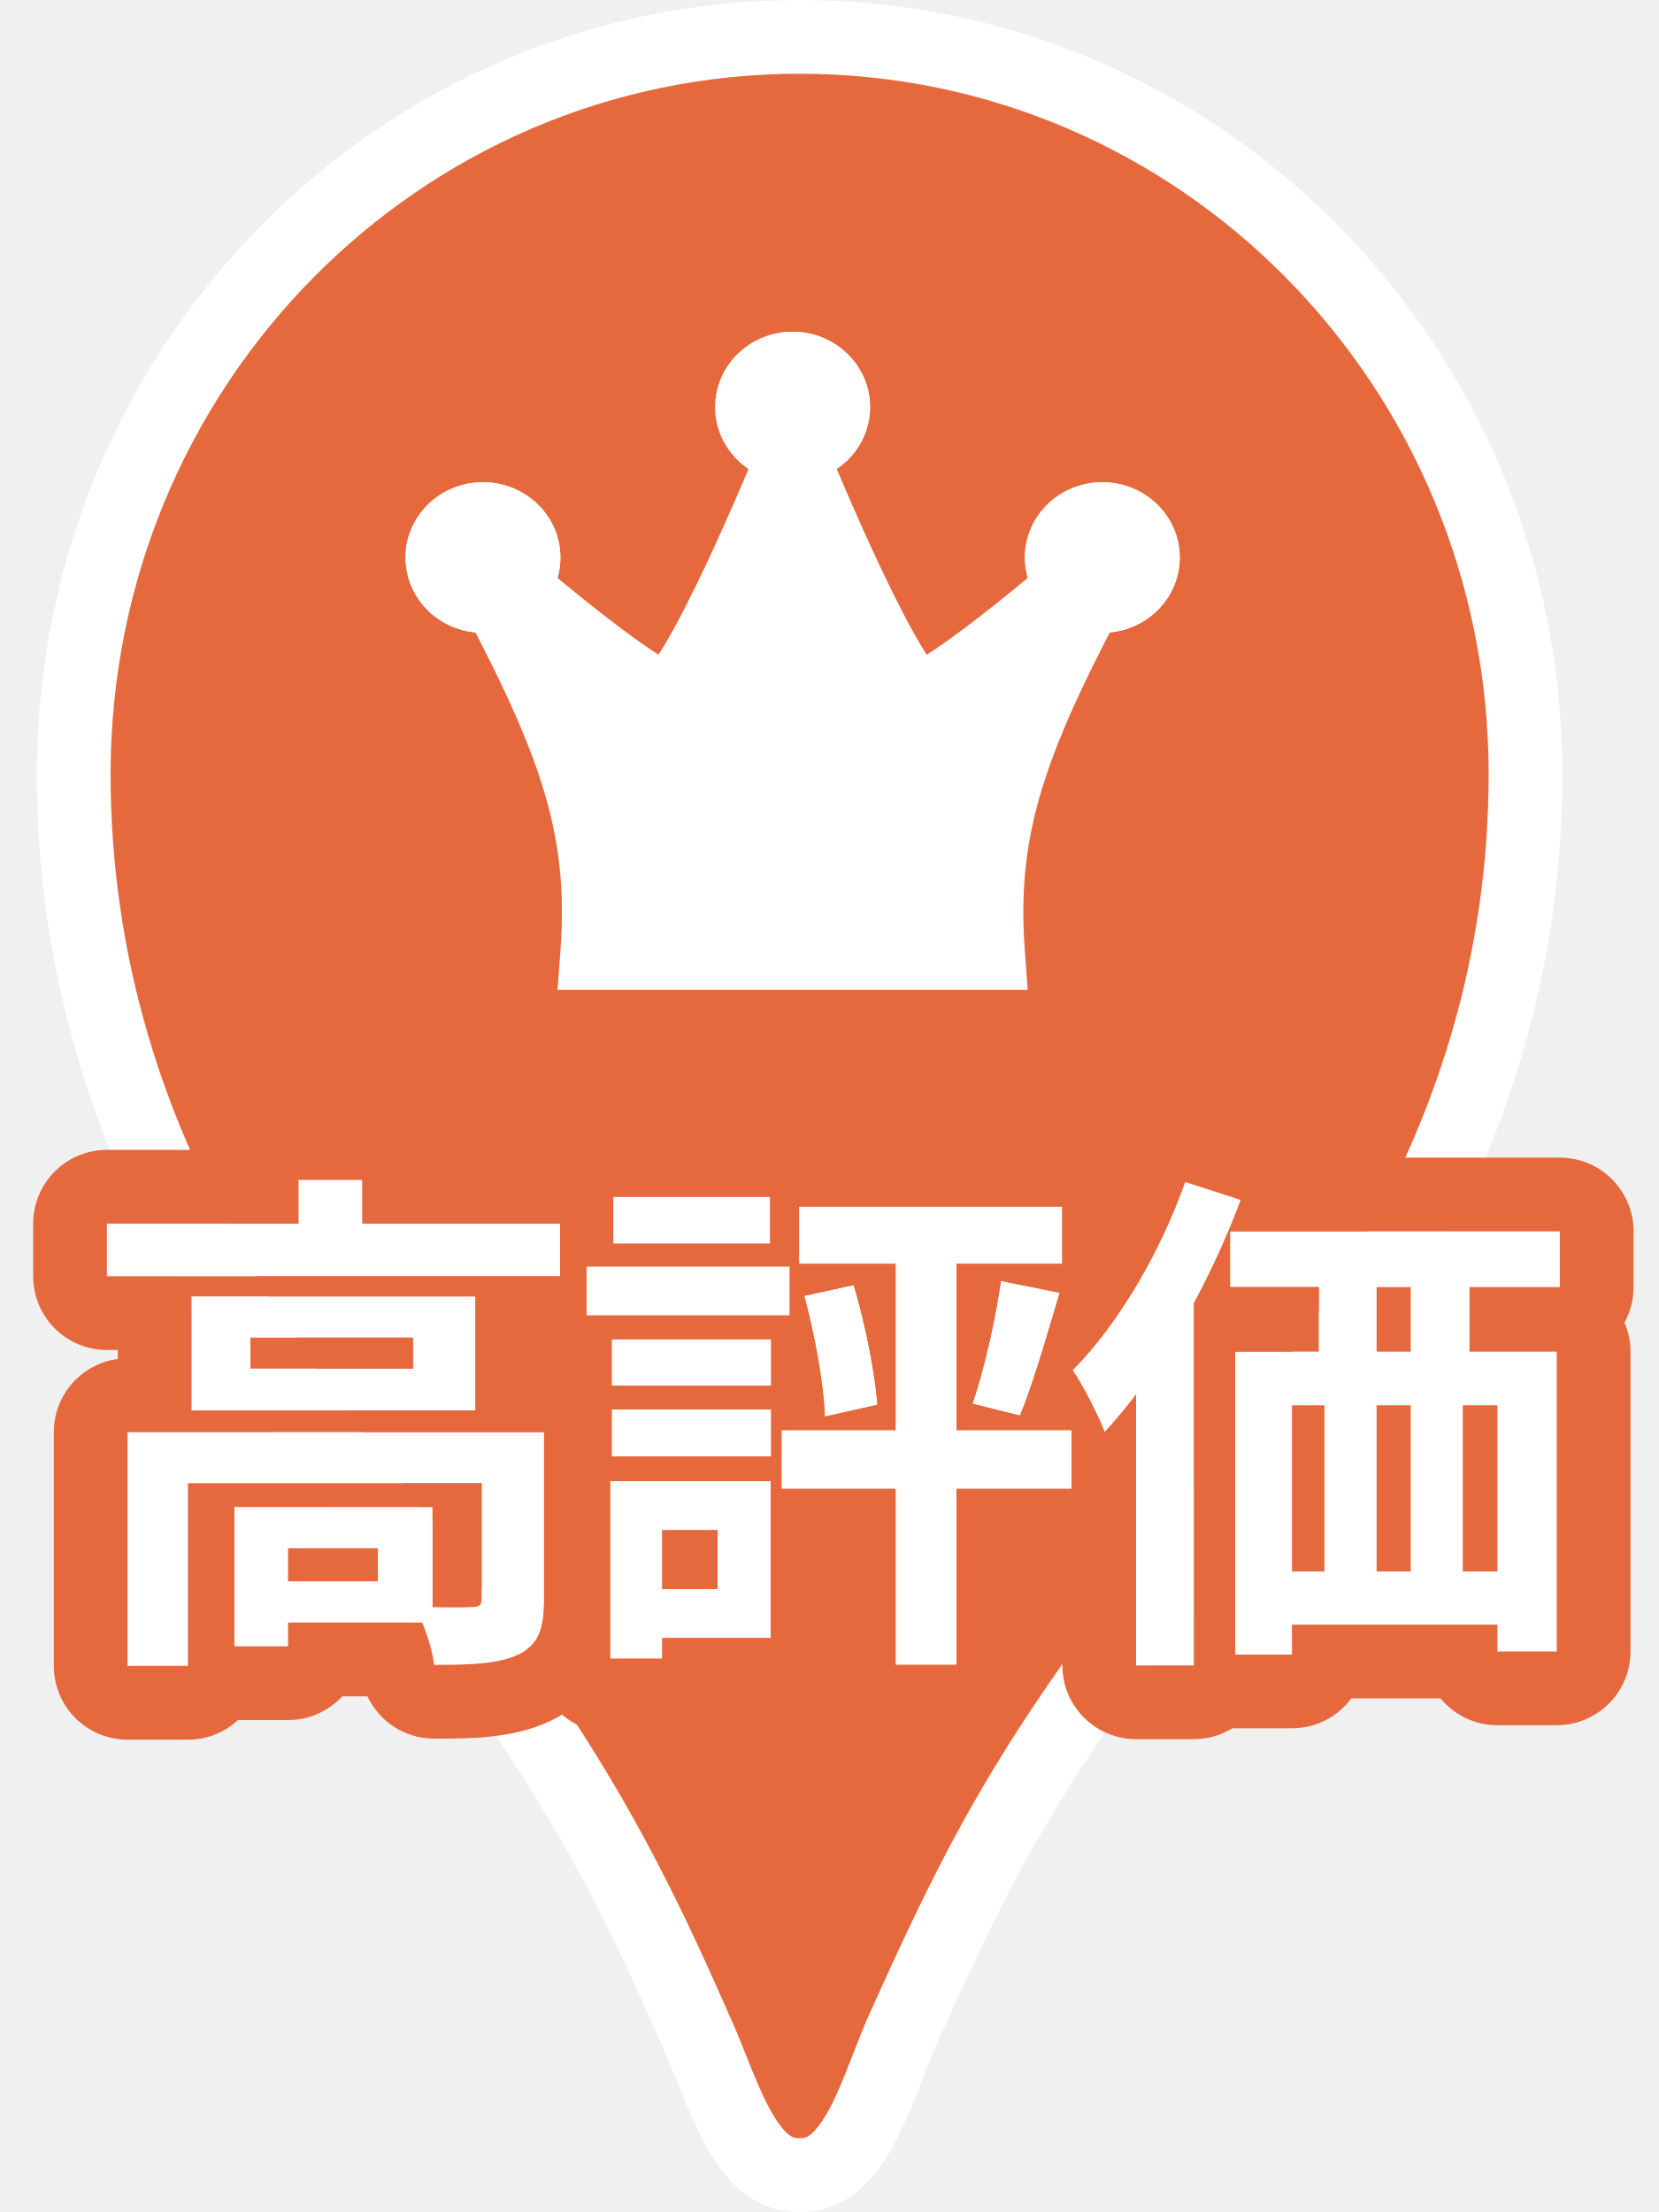
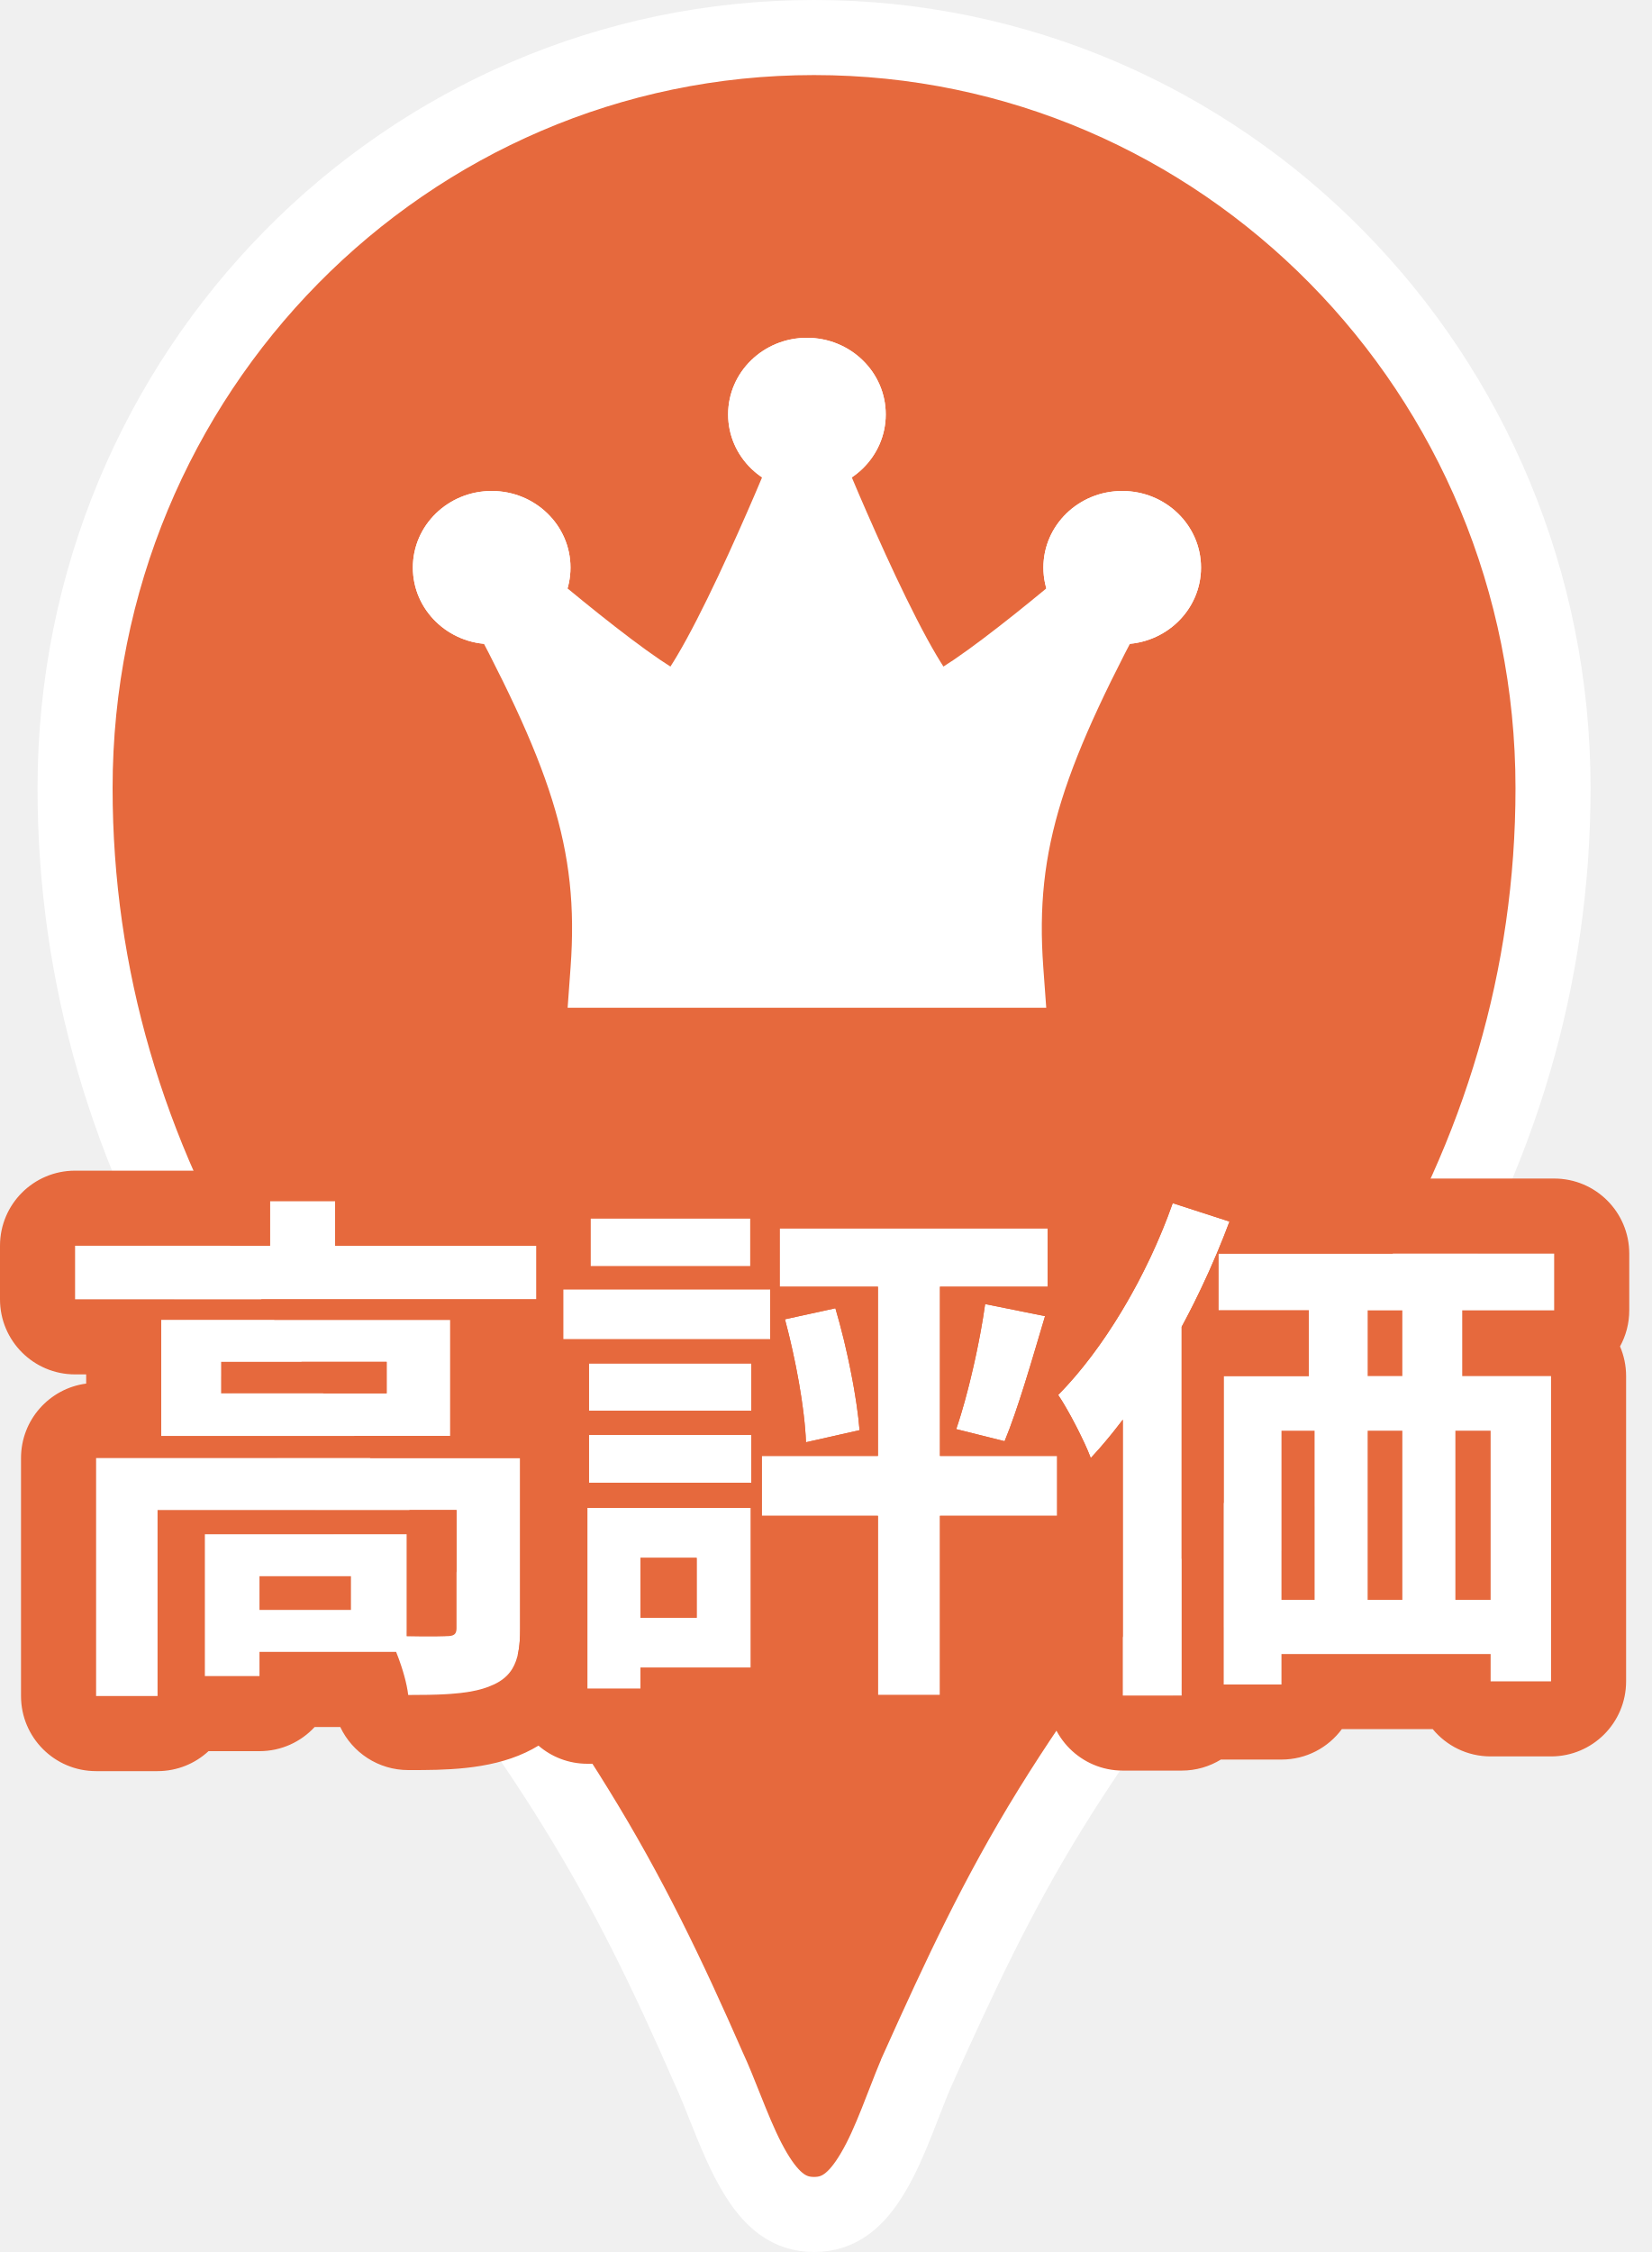
- <svg xmlns="http://www.w3.org/2000/svg" width="45" height="60" viewBox="0 0 45 60" fill="none">
-   <path d="M6.022 35.001L6.021 34.999C3.42 30.735 2 26.024 2 21C2 9.928 10.818 1 21.69 1C32.562 1 41.379 9.928 41.379 21C41.379 26.023 39.959 30.733 37.331 34.995L37.331 34.995L37.326 35.003C35.954 37.276 34.36 39.388 32.727 41.538C32.679 41.601 32.631 41.664 32.583 41.728C31.006 43.803 29.397 45.92 27.992 48.194L27.991 48.195C26.565 50.505 25.567 52.656 24.472 55.09L24.472 55.091C24.334 55.398 24.195 55.758 24.061 56.103C24.004 56.249 23.949 56.393 23.894 56.53C23.7 57.018 23.503 57.471 23.273 57.862C22.816 58.642 22.345 59 21.69 59C21.035 59 20.563 58.642 20.101 57.86C19.869 57.467 19.669 57.013 19.47 56.523C19.42 56.4 19.369 56.272 19.317 56.142C19.175 55.785 19.027 55.411 18.877 55.089C17.806 52.644 16.781 50.499 15.359 48.196C13.93 45.869 12.291 43.712 10.688 41.602L10.623 41.515C8.989 39.364 7.395 37.259 6.022 35.001Z" fill="#E6693D" stroke="white" stroke-width="2" />
+ <svg xmlns="http://www.w3.org/2000/svg" width="44" height="60" viewBox="0 0 44 60" fill="none">
+   <path d="M6.022 35.001L6.021 34.999C3.42 30.735 2 26.024 2 21C2 9.928 10.818 1 21.69 1C32.562 1 41.379 9.928 41.379 21C41.379 26.023 39.959 30.733 37.331 34.995L37.331 34.995L37.326 35.003C35.954 37.276 34.36 39.388 32.727 41.538L32.583 41.728C31.006 43.803 29.397 45.92 27.992 48.194L27.991 48.195C26.565 50.505 25.567 52.656 24.472 55.09L24.472 55.091C24.334 55.398 24.195 55.758 24.061 56.103C24.004 56.249 23.949 56.393 23.894 56.53C23.7 57.018 23.503 57.471 23.273 57.862C22.816 58.642 22.345 59 21.69 59C21.035 59 20.563 58.642 20.101 57.86C19.869 57.467 19.669 57.013 19.47 56.523C19.42 56.4 19.369 56.272 19.317 56.142C19.175 55.785 19.027 55.411 18.877 55.089C17.806 52.644 16.781 50.499 15.359 48.195C13.929 45.868 12.291 43.711 10.688 41.602L10.623 41.515C8.989 39.364 7.395 37.259 6.022 35.001Z" fill="#E6693D" stroke="white" stroke-width="2" />
  <path d="M24.913 18.975C24.125 18.975 21.5 12.571 21.5 12.571C21.5 12.571 18.875 18.975 18.087 18.975C17.3 18.975 13.1 15.316 13.1 15.316C15.625 19.977 16.502 22.36 16.25 25.836H26.75C26.498 22.36 27.375 19.977 29.9 15.316C29.9 15.316 25.7 18.975 24.913 18.975Z" fill="white" />
  <path fill-rule="evenodd" clip-rule="evenodd" d="M22.476 12.198L21.5 9.816L20.524 12.198L20.517 12.215L20.495 12.266C20.476 12.312 20.448 12.38 20.412 12.466C20.34 12.639 20.236 12.886 20.108 13.182C19.852 13.777 19.504 14.566 19.134 15.353C18.76 16.145 18.374 16.911 18.042 17.469C17.977 17.579 17.917 17.675 17.863 17.759C17.777 17.705 17.683 17.644 17.58 17.574C17.108 17.253 16.534 16.815 15.966 16.363C15.403 15.914 14.861 15.463 14.46 15.124C14.259 14.955 14.095 14.814 13.98 14.715C13.923 14.666 13.878 14.627 13.848 14.601L13.814 14.572L13.804 14.563L12.17 15.786C14.672 20.405 15.434 22.579 15.203 25.765L15.124 26.85H27.876L27.797 25.765C27.566 22.579 28.328 20.405 30.83 15.786L29.197 14.563L29.186 14.572L29.152 14.601C29.122 14.627 29.077 14.666 29.02 14.715C28.905 14.814 28.741 14.955 28.54 15.124C28.139 15.463 27.597 15.914 27.034 16.363C26.466 16.815 25.892 17.253 25.42 17.574C25.317 17.644 25.223 17.705 25.137 17.759C25.083 17.675 25.023 17.579 24.958 17.469C24.626 16.911 24.24 16.145 23.866 15.353C23.496 14.566 23.148 13.777 22.892 13.182C22.764 12.886 22.66 12.639 22.588 12.466C22.552 12.38 22.524 12.312 22.505 12.266L22.483 12.215L22.476 12.198ZM24.73 17.984C24.721 17.987 24.722 17.986 24.732 17.983C24.731 17.984 24.73 17.984 24.73 17.984ZM26.896 19.046C26.805 19.111 26.716 19.173 26.628 19.232C26.362 19.414 26.096 19.581 25.855 19.708C25.735 19.771 25.603 19.834 25.467 19.883C25.347 19.927 25.146 19.989 24.913 19.989C24.514 19.989 24.228 19.799 24.1 19.704C23.949 19.59 23.823 19.456 23.724 19.339C23.525 19.101 23.325 18.796 23.137 18.479C22.755 17.837 22.337 17.002 21.955 16.193C21.797 15.858 21.644 15.524 21.5 15.204C21.356 15.524 21.203 15.858 21.045 16.193C20.663 17.002 20.245 17.837 19.863 18.479C19.675 18.796 19.475 19.101 19.276 19.339C19.177 19.456 19.051 19.59 18.9 19.704C18.772 19.799 18.486 19.989 18.087 19.989C17.854 19.989 17.653 19.927 17.533 19.883C17.397 19.834 17.265 19.771 17.145 19.708C16.904 19.581 16.638 19.414 16.372 19.232C16.284 19.173 16.195 19.111 16.104 19.046C16.957 21.09 17.353 22.823 17.341 24.822H25.659C25.647 22.823 26.043 21.09 26.896 19.046ZM18.27 17.984C18.27 17.984 18.269 17.984 18.268 17.983C18.278 17.986 18.279 17.987 18.27 17.984Z" fill="white" />
  <path d="M23.6 11.041C23.6 12.168 22.66 13.082 21.5 13.082C20.34 13.082 19.4 12.168 19.4 11.041C19.4 9.914 20.34 9 21.5 9C22.66 9 23.6 9.914 23.6 11.041Z" fill="white" />
  <path fill-rule="evenodd" clip-rule="evenodd" d="M21.5 13.082C22.66 13.082 23.6 12.168 23.6 11.041C23.6 9.914 22.66 9 21.5 9C20.34 9 19.4 9.914 19.4 11.041C19.4 12.168 20.34 13.082 21.5 13.082Z" fill="white" />
  <path d="M15.2 15.122C15.2 16.249 14.26 17.163 13.1 17.163C11.94 17.163 11 16.249 11 15.122C11 13.995 11.94 13.081 13.1 13.081C14.26 13.081 15.2 13.995 15.2 15.122Z" fill="white" />
  <path fill-rule="evenodd" clip-rule="evenodd" d="M13.1 17.163C14.26 17.163 15.2 16.249 15.2 15.122C15.2 13.995 14.26 13.081 13.1 13.081C11.94 13.081 11 13.995 11 15.122C11 16.249 11.94 17.163 13.1 17.163Z" fill="white" />
  <path d="M32 15.122C32 16.249 31.06 17.163 29.9 17.163C28.74 17.163 27.8 16.249 27.8 15.122C27.8 13.995 28.74 13.081 29.9 13.081C31.06 13.081 32 13.995 32 15.122Z" fill="white" />
  <path fill-rule="evenodd" clip-rule="evenodd" d="M29.9 17.163C31.06 17.163 32 16.249 32 15.122C32 13.995 31.06 13.081 29.9 13.081C28.74 13.081 27.8 13.995 27.8 15.122C27.8 16.249 28.74 17.163 29.9 17.163Z" fill="white" />
-   <path d="M2.9 33.19V34.618H15.192V33.19H2.9ZM8.094 32V33.904H9.83V32H8.094ZM3.46 38.846V45.188H5.098V40.232H13.694V38.846H3.46ZM13.064 38.846V43.368C13.064 43.536 13.008 43.592 12.798 43.592C12.602 43.606 11.888 43.606 11.258 43.578C11.482 44.012 11.72 44.684 11.776 45.16C12.784 45.16 13.526 45.132 14.058 44.88C14.604 44.628 14.758 44.18 14.758 43.41V38.846H13.064ZM6.358 40.876V44.656H7.814V40.876H6.358ZM7.086 40.876V41.996H10.25V42.892H7.086V44.012H11.734V40.876H7.086ZM6.792 36.284H11.202V37.124H6.792V36.284ZM5.196 35.164V38.258H12.896V35.164H5.196Z" fill="white" />
-   <path d="M27.148 34.744C27.008 35.766 26.686 37.18 26.378 38.076L27.666 38.398C28.016 37.558 28.394 36.242 28.744 35.066L27.148 34.744ZM21.814 35.15C22.094 36.186 22.346 37.544 22.374 38.426L23.802 38.104C23.732 37.222 23.466 35.892 23.158 34.856L21.814 35.15ZM21.674 32.728V34.282H28.814V32.728H21.674ZM21.198 38.79V40.386H29.066V38.79H21.198ZM24.292 33.274V45.16H25.944V33.274H24.292ZM16.592 36.326V37.586H20.918V36.326H16.592ZM16.634 32.462V33.736H20.89V32.462H16.634ZM16.592 38.23V39.504H20.918V38.23H16.592ZM15.906 34.352V35.682H21.422V34.352H15.906ZM17.362 40.176V41.506H19.462V43.102H17.362V44.432H20.904V40.176H17.362ZM16.55 40.176V44.992H17.964V40.176H16.55Z" fill="white" />
-   <path d="M33.364 33.4V34.912H42.31V33.4H33.364ZM33.504 36.662V44.88H35.044V38.118H40.616V44.796H42.226V36.662H33.504ZM35.772 33.596V37.74H37.34V33.596H35.772ZM38.264 33.582V37.726H39.86V33.582H38.264ZM34.204 42.626V44.068H41.806V42.626H34.204ZM35.926 37.726V43.746H37.34V37.726H35.926ZM38.264 37.726V43.732H39.678V37.726H38.264ZM32.146 32.056C31.46 34.002 30.312 35.934 29.094 37.166C29.374 37.572 29.822 38.454 29.962 38.846C31.418 37.292 32.804 34.842 33.658 32.546L32.146 32.056ZM30.816 35.962V45.174H32.384V34.408V34.394L30.816 35.962Z" fill="white" />
-   <path fill-rule="evenodd" clip-rule="evenodd" d="M0.9 33.19C0.9 32.085 1.795 31.19 2.9 31.19H6.265C6.576 30.489 7.278 30 8.094 30H9.83C10.646 30 11.348 30.489 11.659 31.19H15.091C15.457 30.745 16.013 30.462 16.634 30.462H20.89C21.253 30.462 21.594 30.559 21.887 30.728H28.814C29.389 30.728 29.907 30.97 30.272 31.358C30.644 30.357 31.742 29.823 32.763 30.153L34.275 30.643C34.691 30.779 35.049 31.046 35.297 31.4H42.31C43.415 31.4 44.31 32.295 44.31 33.4V34.912C44.31 35.26 44.221 35.588 44.064 35.873C44.168 36.115 44.226 36.382 44.226 36.662V44.796C44.226 45.901 43.331 46.796 42.226 46.796H40.616C39.995 46.796 39.439 46.513 39.073 46.068H36.653C36.289 46.561 35.704 46.88 35.044 46.88H33.504C33.479 46.88 33.455 46.88 33.431 46.879C33.126 47.066 32.768 47.174 32.384 47.174H30.816C29.711 47.174 28.816 46.279 28.816 45.174V42.386H27.944V45.16C27.944 46.265 27.049 47.16 25.944 47.16H24.292C23.401 47.16 22.647 46.578 22.388 45.773C22.022 46.178 21.493 46.432 20.904 46.432H19.352C18.992 46.779 18.503 46.992 17.964 46.992H16.55C16.052 46.992 15.597 46.81 15.246 46.509C15.137 46.576 15.023 46.637 14.905 46.692C13.909 47.16 12.707 47.16 11.823 47.16C11.807 47.16 11.791 47.16 11.776 47.16C10.983 47.16 10.288 46.696 9.966 46.012H9.284C8.919 46.408 8.395 46.656 7.814 46.656H6.456C6.1 46.986 5.622 47.188 5.098 47.188H3.46C2.355 47.188 1.46 46.293 1.46 45.188V38.846C1.46 37.831 2.216 36.992 3.196 36.863V36.618H2.9C1.795 36.618 0.9 35.723 0.9 34.618V33.19ZM3.46 38.846V45.188H5.098V40.232H13.064V43.368C13.064 43.383 13.064 43.397 13.063 43.41C13.053 43.545 12.989 43.592 12.798 43.592C12.787 43.593 12.774 43.594 12.759 43.594C12.757 43.594 12.754 43.594 12.752 43.595C12.627 43.6 12.396 43.603 12.121 43.6C12.011 43.599 11.895 43.597 11.776 43.595C11.762 43.595 11.748 43.594 11.734 43.594V40.876H6.358V44.656H7.814V44.012H11.454C11.502 44.13 11.547 44.254 11.588 44.378C11.648 44.558 11.699 44.74 11.734 44.909C11.752 44.997 11.767 45.081 11.776 45.16C12.153 45.16 12.493 45.156 12.798 45.138C12.835 45.136 12.872 45.133 12.908 45.131C13.096 45.117 13.271 45.097 13.432 45.069C13.667 45.027 13.875 44.967 14.058 44.88C14.283 44.776 14.441 44.639 14.55 44.46C14.705 44.204 14.758 43.863 14.758 43.41V38.846H3.46ZM12.896 38.258V35.164H5.196V38.258H12.896ZM11.202 37.124V36.284H6.792V37.124H11.202ZM15.192 34.618V33.19H9.83V32H8.094V33.19H2.9V34.618H15.192ZM16.634 32.462V33.736H20.89V32.462H16.634ZM21.674 32.728V34.282H24.292V38.79H21.198V40.386H24.292V45.16H25.944V40.386H29.066V38.79H25.944V34.282H28.814V32.728H21.674ZM26.378 38.076C26.399 38.015 26.42 37.953 26.441 37.887C26.545 37.562 26.65 37.185 26.747 36.79C26.754 36.763 26.76 36.735 26.767 36.707C26.801 36.567 26.834 36.425 26.866 36.282C26.876 36.236 26.886 36.19 26.896 36.144C27.002 35.653 27.09 35.165 27.148 34.744L28.744 35.066C28.707 35.191 28.669 35.318 28.631 35.446C28.549 35.723 28.466 36.005 28.382 36.282C28.368 36.328 28.354 36.374 28.34 36.42C28.302 36.545 28.264 36.668 28.226 36.79C28.205 36.857 28.184 36.923 28.164 36.989C28.09 37.221 28.017 37.445 27.944 37.656C27.896 37.797 27.847 37.931 27.8 38.059C27.756 38.174 27.713 38.283 27.671 38.386C27.669 38.39 27.668 38.394 27.666 38.398L26.378 38.076ZM29.417 36.821C29.31 36.941 29.202 37.056 29.094 37.166C29.298 37.462 29.591 38.01 29.789 38.438C29.851 38.57 29.903 38.692 29.941 38.79C29.949 38.81 29.956 38.828 29.962 38.846C29.979 38.828 29.997 38.809 30.014 38.79C30.127 38.668 30.239 38.541 30.351 38.408C30.362 38.395 30.373 38.382 30.384 38.369C30.529 38.195 30.674 38.013 30.816 37.824V45.174H32.384V35.352C32.462 35.206 32.539 35.059 32.614 34.912C32.624 34.894 32.633 34.875 32.643 34.856C32.666 34.811 32.688 34.766 32.711 34.721C32.763 34.617 32.814 34.513 32.864 34.408C32.866 34.403 32.869 34.399 32.871 34.394C32.871 34.394 32.871 34.394 32.871 34.394C33.029 34.064 33.179 33.732 33.319 33.4C33.334 33.364 33.349 33.328 33.364 33.292C33.417 33.165 33.468 33.038 33.518 32.912C33.535 32.869 33.552 32.825 33.568 32.782C33.594 32.716 33.619 32.65 33.644 32.584C33.649 32.571 33.653 32.559 33.658 32.546L32.146 32.056C32.102 32.181 32.056 32.305 32.009 32.429C31.884 32.756 31.746 33.08 31.599 33.4C31.577 33.447 31.555 33.495 31.532 33.542C31.477 33.658 31.421 33.772 31.364 33.886C31.278 34.058 31.189 34.227 31.097 34.394C31.094 34.399 31.092 34.403 31.089 34.408C30.977 34.611 30.862 34.811 30.743 35.005C30.631 35.19 30.516 35.369 30.398 35.544C30.396 35.548 30.393 35.552 30.39 35.556C30.388 35.559 30.386 35.562 30.384 35.566C30.293 35.701 30.2 35.833 30.106 35.962C29.883 36.269 29.652 36.557 29.417 36.821ZM33.364 33.4V34.912H35.772V36.662H33.504V44.88H35.044V44.068H40.616V44.796H42.226V36.662H39.86V34.912H42.31V33.4H33.364ZM37.34 34.912H38.264V36.662H37.34V34.912ZM35.044 42.626H35.926V38.118H35.044V42.626ZM37.34 42.626H38.264V38.118H37.34V42.626ZM39.678 42.626H40.616V38.118H39.678V42.626ZM20.918 39.504V38.23H16.592V39.504H20.918ZM16.55 40.176V44.992H17.964V44.432H20.904V40.176H16.55ZM17.964 41.506V43.102H19.462V41.506H17.964ZM20.918 37.586V36.326H16.592V37.586H20.918ZM23.802 38.104C23.772 37.728 23.707 37.271 23.618 36.79C23.587 36.623 23.553 36.453 23.517 36.282C23.485 36.132 23.451 35.982 23.416 35.834C23.404 35.783 23.392 35.732 23.38 35.682C23.31 35.396 23.235 35.117 23.158 34.856L21.814 35.15C21.823 35.182 21.831 35.215 21.84 35.248C21.859 35.319 21.877 35.392 21.896 35.465C21.914 35.536 21.931 35.609 21.949 35.682C21.995 35.878 22.04 36.079 22.081 36.282C22.084 36.297 22.087 36.311 22.09 36.326C22.098 36.362 22.105 36.399 22.112 36.435C22.127 36.509 22.141 36.584 22.155 36.658C22.163 36.702 22.171 36.746 22.179 36.79C22.187 36.835 22.194 36.879 22.202 36.923C22.235 37.114 22.264 37.303 22.288 37.485C22.29 37.495 22.291 37.504 22.292 37.513C22.295 37.538 22.298 37.562 22.302 37.586C22.33 37.81 22.351 38.023 22.364 38.218C22.364 38.222 22.364 38.226 22.365 38.23C22.368 38.283 22.371 38.335 22.373 38.386C22.373 38.399 22.374 38.413 22.374 38.426L23.802 38.104ZM21.422 34.352H15.906V35.682H21.422V34.352ZM10.25 42.892V41.996H7.814V42.892H10.25Z" fill="#E6693D" />
+   <path d="M2 33.19V34.618H14.292V33.19H2ZM7.194 32V33.904H8.93V32H7.194ZM2.56 38.846V45.188H4.198V40.232H12.794V38.846H2.56ZM12.164 38.846V43.368C12.164 43.536 12.108 43.592 11.898 43.592C11.702 43.606 10.988 43.606 10.358 43.578C10.582 44.012 10.82 44.684 10.876 45.16C11.884 45.16 12.626 45.132 13.158 44.88C13.704 44.628 13.858 44.18 13.858 43.41V38.846H12.164ZM5.458 40.876V44.656H6.914V40.876H5.458ZM6.186 40.876V41.996H9.35V42.892H6.186V44.012H10.834V40.876H6.186ZM5.892 36.284H10.302V37.124H5.892V36.284ZM4.296 35.164V38.258H11.996V35.164H4.296Z" fill="white" />
+   <path d="M26.248 34.744C26.108 35.766 25.786 37.18 25.478 38.076L26.766 38.398C27.116 37.558 27.494 36.242 27.844 35.066L26.248 34.744ZM20.914 35.15C21.194 36.186 21.446 37.544 21.474 38.426L22.902 38.104C22.832 37.222 22.566 35.892 22.258 34.856L20.914 35.15ZM20.774 32.728V34.282H27.914V32.728H20.774ZM20.298 38.79V40.386H28.166V38.79H20.298ZM23.392 33.274V45.16H25.044V33.274H23.392ZM15.692 36.326V37.586H20.018V36.326H15.692ZM15.734 32.462V33.736H19.99V32.462H15.734ZM15.692 38.23V39.504H20.018V38.23H15.692ZM15.006 34.352V35.682H20.522V34.352H15.006ZM16.462 40.176V41.506H18.562V43.102H16.462V44.432H20.004V40.176H16.462ZM15.65 40.176V44.992H17.064V40.176H15.65Z" fill="white" />
+   <path d="M32.464 33.4V34.912H41.41V33.4H32.464ZM32.604 36.662V44.88H34.144V38.118H39.716V44.796H41.326V36.662H32.604ZM34.872 33.596V37.74H36.44V33.596H34.872ZM37.364 33.582V37.726H38.96V33.582H37.364ZM33.304 42.626V44.068H40.906V42.626H33.304ZM35.026 37.726V43.746H36.44V37.726H35.026ZM37.364 37.726V43.732H38.778V37.726H37.364ZM31.246 32.056C30.56 34.002 29.412 35.934 28.194 37.166C28.474 37.572 28.922 38.454 29.062 38.846C30.518 37.292 31.904 34.842 32.758 32.546L31.246 32.056ZM29.916 35.962V45.174H31.484V34.408V34.394L29.916 35.962Z" fill="white" />
+   <path fill-rule="evenodd" clip-rule="evenodd" d="M0 33.19C0 32.085 0.895 31.19 2 31.19H5.365C5.676 30.489 6.378 30 7.194 30H8.93C9.746 30 10.448 30.489 10.759 31.19H14.191C14.557 30.745 15.113 30.462 15.734 30.462H19.99C20.353 30.462 20.694 30.559 20.987 30.728H27.914C28.489 30.728 29.007 30.97 29.372 31.358C29.744 30.357 30.842 29.823 31.863 30.153L33.375 30.643C33.791 30.779 34.149 31.046 34.397 31.4H41.41C42.515 31.4 43.41 32.295 43.41 33.4V34.912C43.41 35.26 43.321 35.588 43.164 35.873C43.268 36.115 43.326 36.382 43.326 36.662V44.796C43.326 45.901 42.431 46.796 41.326 46.796H39.716C39.095 46.796 38.539 46.513 38.173 46.068H35.753C35.389 46.561 34.804 46.88 34.144 46.88H32.604C32.579 46.88 32.555 46.88 32.531 46.879C32.226 47.066 31.868 47.174 31.484 47.174H29.916C28.811 47.174 27.916 46.279 27.916 45.174V42.386H27.044V45.16C27.044 46.265 26.149 47.16 25.044 47.16H23.392C22.501 47.16 21.747 46.578 21.488 45.773C21.122 46.178 20.593 46.432 20.004 46.432H18.452C18.092 46.779 17.603 46.992 17.064 46.992H15.65C15.152 46.992 14.697 46.81 14.347 46.509C14.237 46.576 14.123 46.637 14.005 46.692C13.009 47.16 11.807 47.16 10.923 47.16C10.907 47.16 10.892 47.16 10.876 47.16C10.083 47.16 9.388 46.696 9.066 46.012H8.384C8.019 46.408 7.495 46.656 6.914 46.656H5.556C5.2 46.986 4.722 47.188 4.198 47.188H2.56C1.455 47.188 0.56 46.293 0.56 45.188V38.846C0.56 37.831 1.316 36.992 2.296 36.863V36.618H2C0.895 36.618 0 35.723 0 34.618V33.19ZM2.56 38.846V45.188H4.198V40.232H12.164V43.368C12.164 43.383 12.164 43.397 12.163 43.41C12.153 43.545 12.089 43.592 11.898 43.592C11.887 43.593 11.874 43.594 11.859 43.594C11.857 43.594 11.854 43.594 11.852 43.595C11.727 43.6 11.496 43.603 11.221 43.6C11.111 43.599 10.995 43.597 10.876 43.595C10.862 43.595 10.848 43.594 10.834 43.594V40.876H5.458V44.656H6.914V44.012H10.554C10.602 44.13 10.647 44.254 10.688 44.378C10.748 44.558 10.799 44.74 10.834 44.909C10.852 44.997 10.867 45.081 10.876 45.16C11.253 45.16 11.593 45.156 11.898 45.138C11.935 45.136 11.972 45.133 12.008 45.131C12.196 45.117 12.371 45.097 12.533 45.069C12.767 45.027 12.975 44.967 13.158 44.88C13.383 44.776 13.541 44.639 13.65 44.46C13.805 44.204 13.858 43.863 13.858 43.41V38.846H2.56ZM11.996 38.258V35.164H4.296V38.258H11.996ZM10.302 37.124V36.284H5.892V37.124H10.302ZM14.292 34.618V33.19H8.93V32H7.194V33.19H2V34.618H14.292ZM15.734 32.462V33.736H19.99V32.462H15.734ZM20.774 32.728V34.282H23.392V38.79H20.298V40.386H23.392V45.16H25.044V40.386H28.166V38.79H25.044V34.282H27.914V32.728H20.774ZM25.478 38.076C25.499 38.015 25.52 37.953 25.541 37.887C25.645 37.562 25.75 37.185 25.847 36.79C25.854 36.763 25.86 36.735 25.867 36.707C25.901 36.567 25.934 36.425 25.966 36.282C25.976 36.236 25.986 36.19 25.996 36.144C26.102 35.653 26.19 35.165 26.248 34.744L27.844 35.066C27.807 35.191 27.769 35.318 27.731 35.446C27.649 35.723 27.566 36.005 27.482 36.282C27.468 36.328 27.454 36.374 27.44 36.42C27.402 36.545 27.364 36.668 27.326 36.79C27.305 36.857 27.285 36.923 27.264 36.989C27.19 37.221 27.117 37.445 27.044 37.656C26.996 37.797 26.947 37.931 26.9 38.059C26.856 38.174 26.814 38.283 26.771 38.386C26.769 38.39 26.768 38.394 26.766 38.398L25.478 38.076ZM28.517 36.821C28.41 36.941 28.302 37.056 28.194 37.166C28.398 37.462 28.691 38.01 28.889 38.438C28.951 38.57 29.003 38.692 29.041 38.79C29.049 38.81 29.056 38.828 29.062 38.846C29.079 38.828 29.097 38.809 29.114 38.79C29.227 38.668 29.339 38.541 29.451 38.408C29.462 38.395 29.473 38.382 29.484 38.369C29.629 38.195 29.773 38.013 29.916 37.824V45.174H31.484V35.352C31.562 35.206 31.639 35.059 31.715 34.912C31.724 34.894 31.733 34.875 31.743 34.856C31.766 34.811 31.788 34.766 31.811 34.721C31.863 34.617 31.914 34.513 31.964 34.408C31.966 34.403 31.969 34.399 31.971 34.394C31.971 34.394 31.971 34.394 31.971 34.394C32.129 34.064 32.279 33.732 32.419 33.4C32.434 33.364 32.449 33.328 32.464 33.292C32.517 33.165 32.568 33.038 32.618 32.912C32.635 32.869 32.652 32.825 32.668 32.782C32.694 32.716 32.719 32.65 32.744 32.584C32.749 32.571 32.753 32.559 32.758 32.546L31.246 32.056C31.202 32.181 31.156 32.305 31.109 32.429C30.984 32.756 30.846 33.08 30.699 33.4C30.677 33.447 30.654 33.495 30.632 33.542C30.577 33.658 30.521 33.772 30.464 33.886C30.378 34.058 30.289 34.227 30.197 34.394C30.194 34.399 30.192 34.403 30.189 34.408C30.077 34.611 29.962 34.811 29.843 35.005C29.731 35.19 29.616 35.369 29.498 35.544C29.496 35.548 29.493 35.552 29.491 35.556C29.488 35.559 29.486 35.562 29.484 35.566C29.393 35.701 29.3 35.833 29.206 35.962C28.983 36.269 28.752 36.557 28.517 36.821ZM32.464 33.4V34.912H34.872V36.662H32.604V44.88H34.144V44.068H39.716V44.796H41.326V36.662H38.96V34.912H41.41V33.4H32.464ZM36.44 34.912H37.364V36.662H36.44V34.912ZM34.144 42.626H35.026V38.118H34.144V42.626ZM36.44 42.626H37.364V38.118H36.44V42.626ZM38.778 42.626H39.716V38.118H38.778V42.626ZM20.018 39.504V38.23H15.692V39.504H20.018ZM15.65 40.176V44.992H17.064V44.432H20.004V40.176H15.65ZM17.064 41.506V43.102H18.562V41.506H17.064ZM20.018 37.586V36.326H15.692V37.586H20.018ZM22.902 38.104C22.872 37.728 22.807 37.271 22.718 36.79C22.687 36.623 22.653 36.453 22.617 36.282C22.585 36.132 22.551 35.982 22.516 35.834C22.504 35.783 22.492 35.732 22.48 35.682C22.41 35.396 22.335 35.117 22.258 34.856L20.914 35.15C20.923 35.182 20.931 35.215 20.94 35.248C20.959 35.319 20.977 35.392 20.996 35.465C21.014 35.536 21.031 35.609 21.049 35.682C21.095 35.878 21.14 36.079 21.181 36.282C21.184 36.297 21.187 36.311 21.19 36.326C21.198 36.362 21.205 36.399 21.212 36.435C21.227 36.509 21.241 36.584 21.255 36.658C21.263 36.702 21.271 36.746 21.279 36.79C21.287 36.835 21.294 36.879 21.302 36.923C21.335 37.114 21.364 37.303 21.388 37.485C21.39 37.495 21.391 37.504 21.392 37.513C21.395 37.538 21.398 37.562 21.401 37.586C21.43 37.81 21.451 38.023 21.464 38.218C21.464 38.222 21.464 38.226 21.465 38.23C21.468 38.283 21.471 38.335 21.473 38.386C21.473 38.399 21.474 38.413 21.474 38.426L22.902 38.104ZM20.522 34.352H15.006V35.682H20.522V34.352ZM9.35 42.892V41.996H6.914V42.892H9.35Z" fill="#E6693D" />
</svg>
